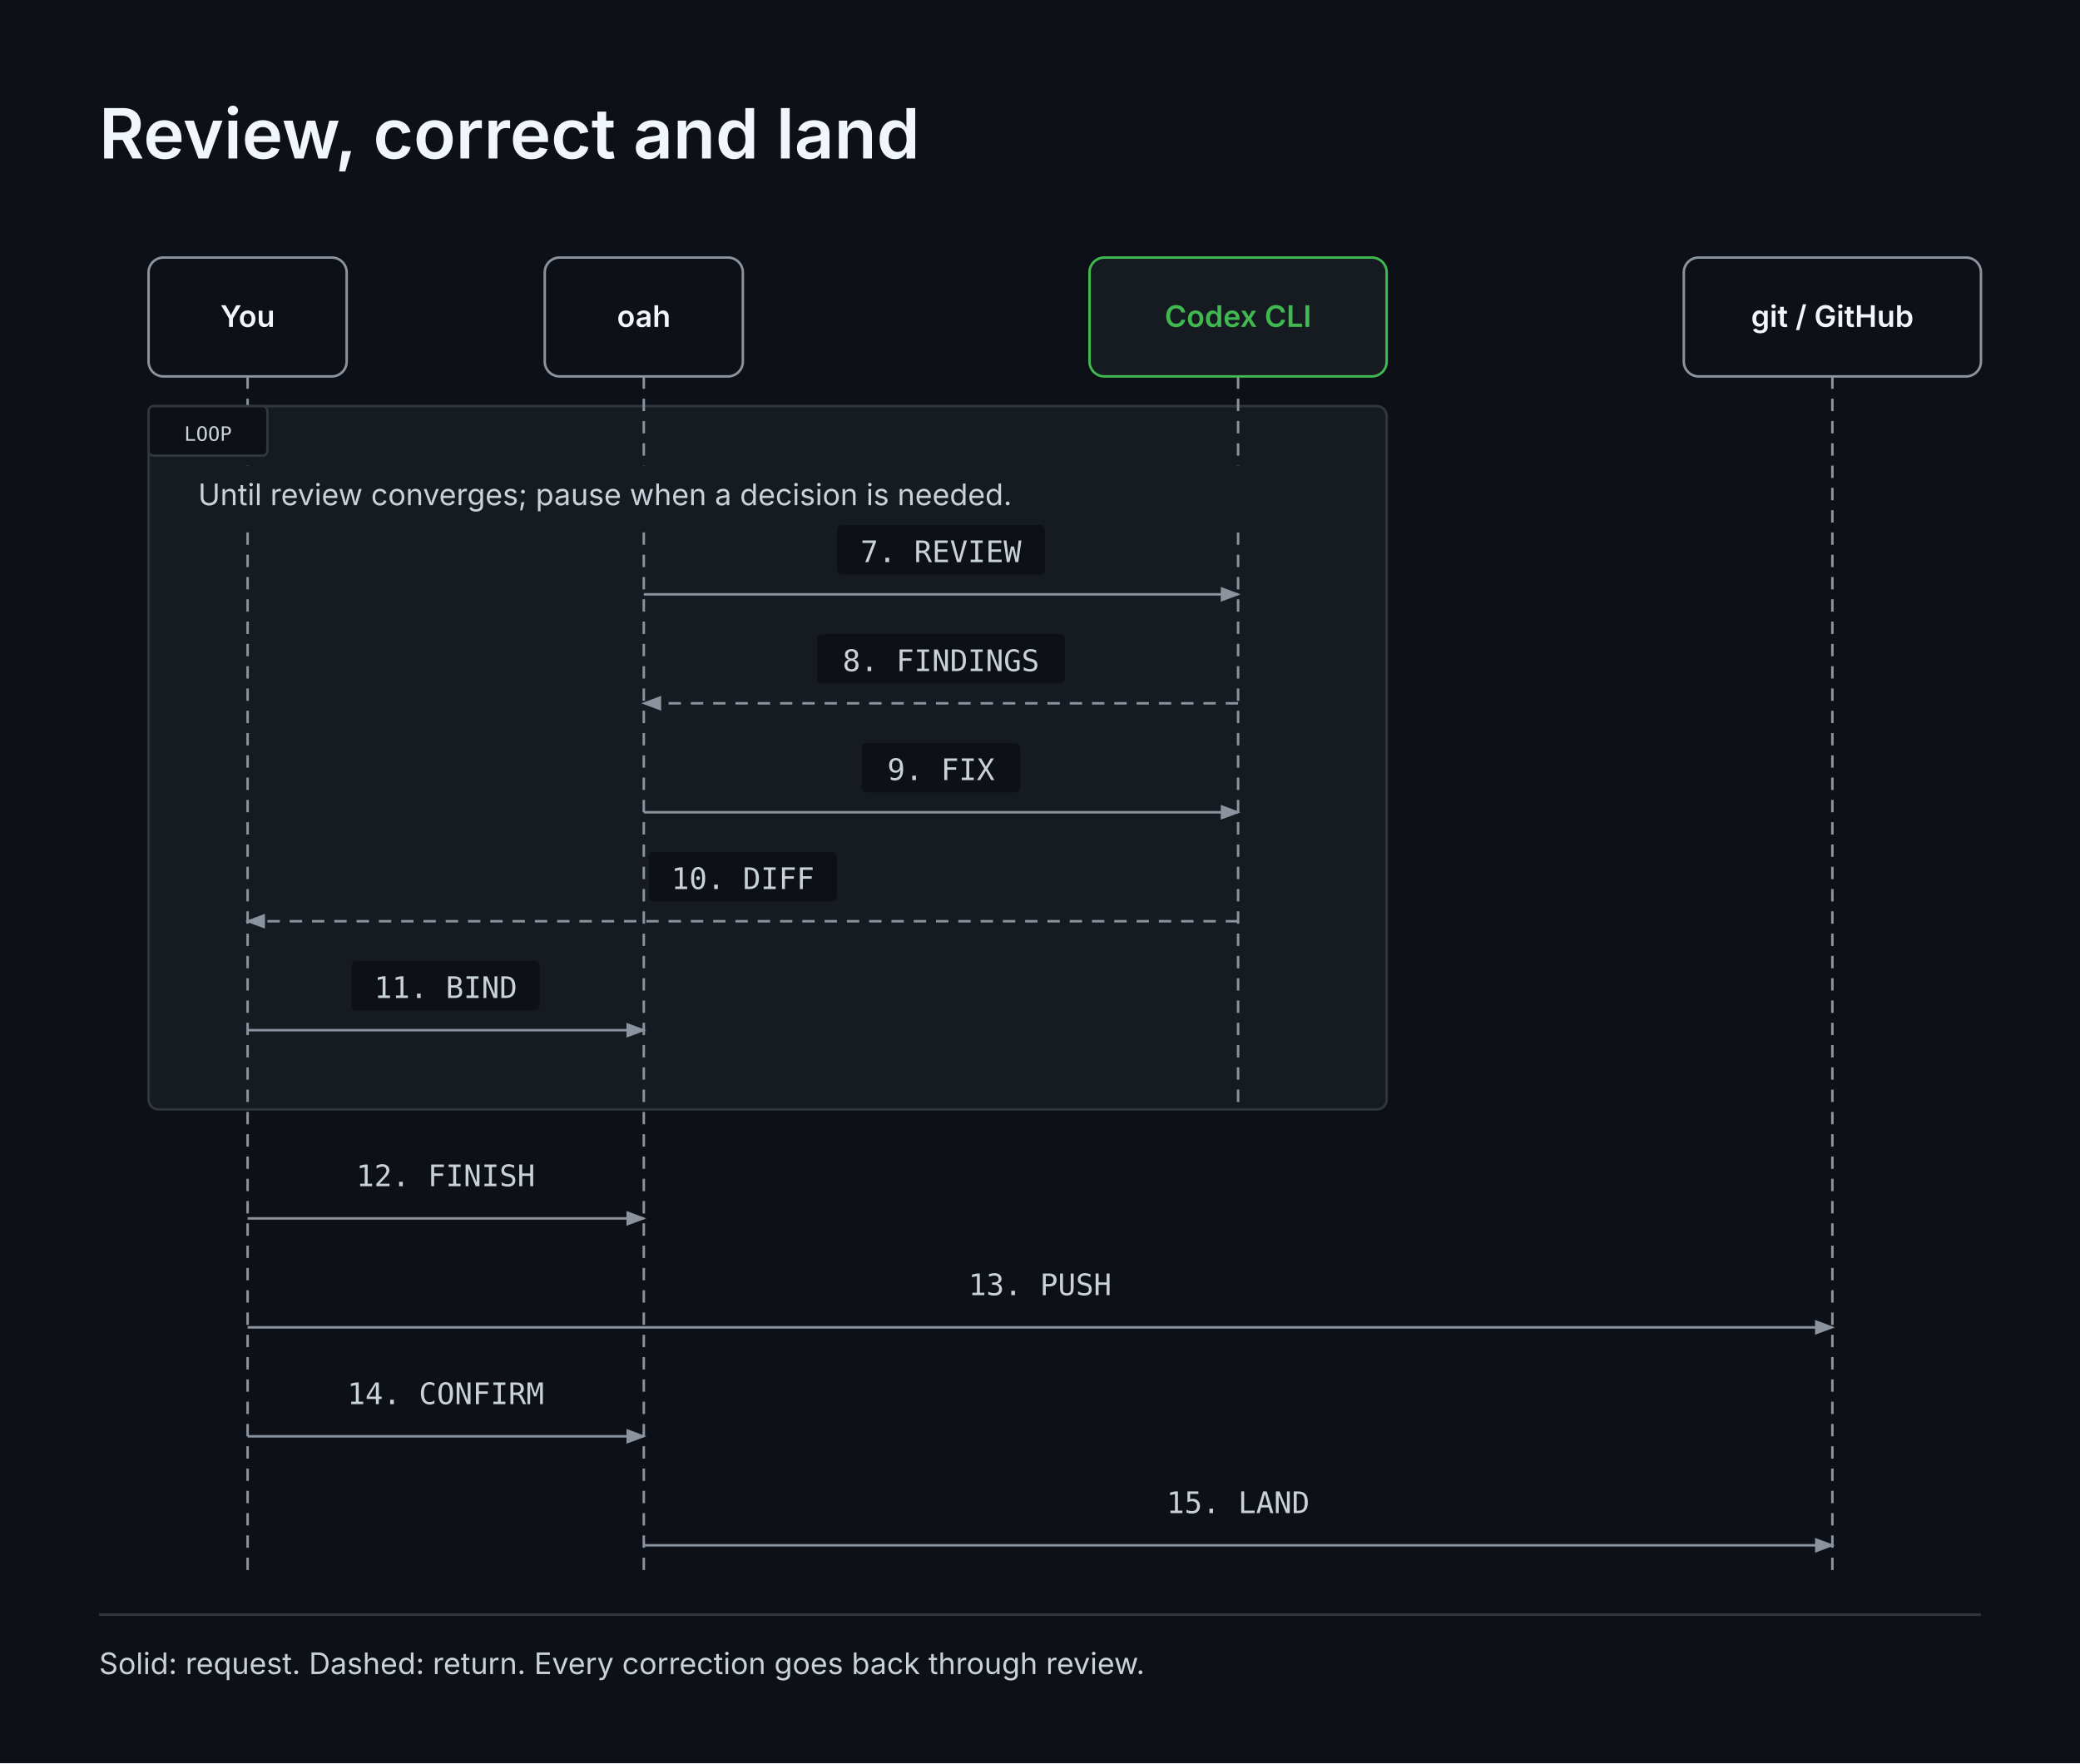
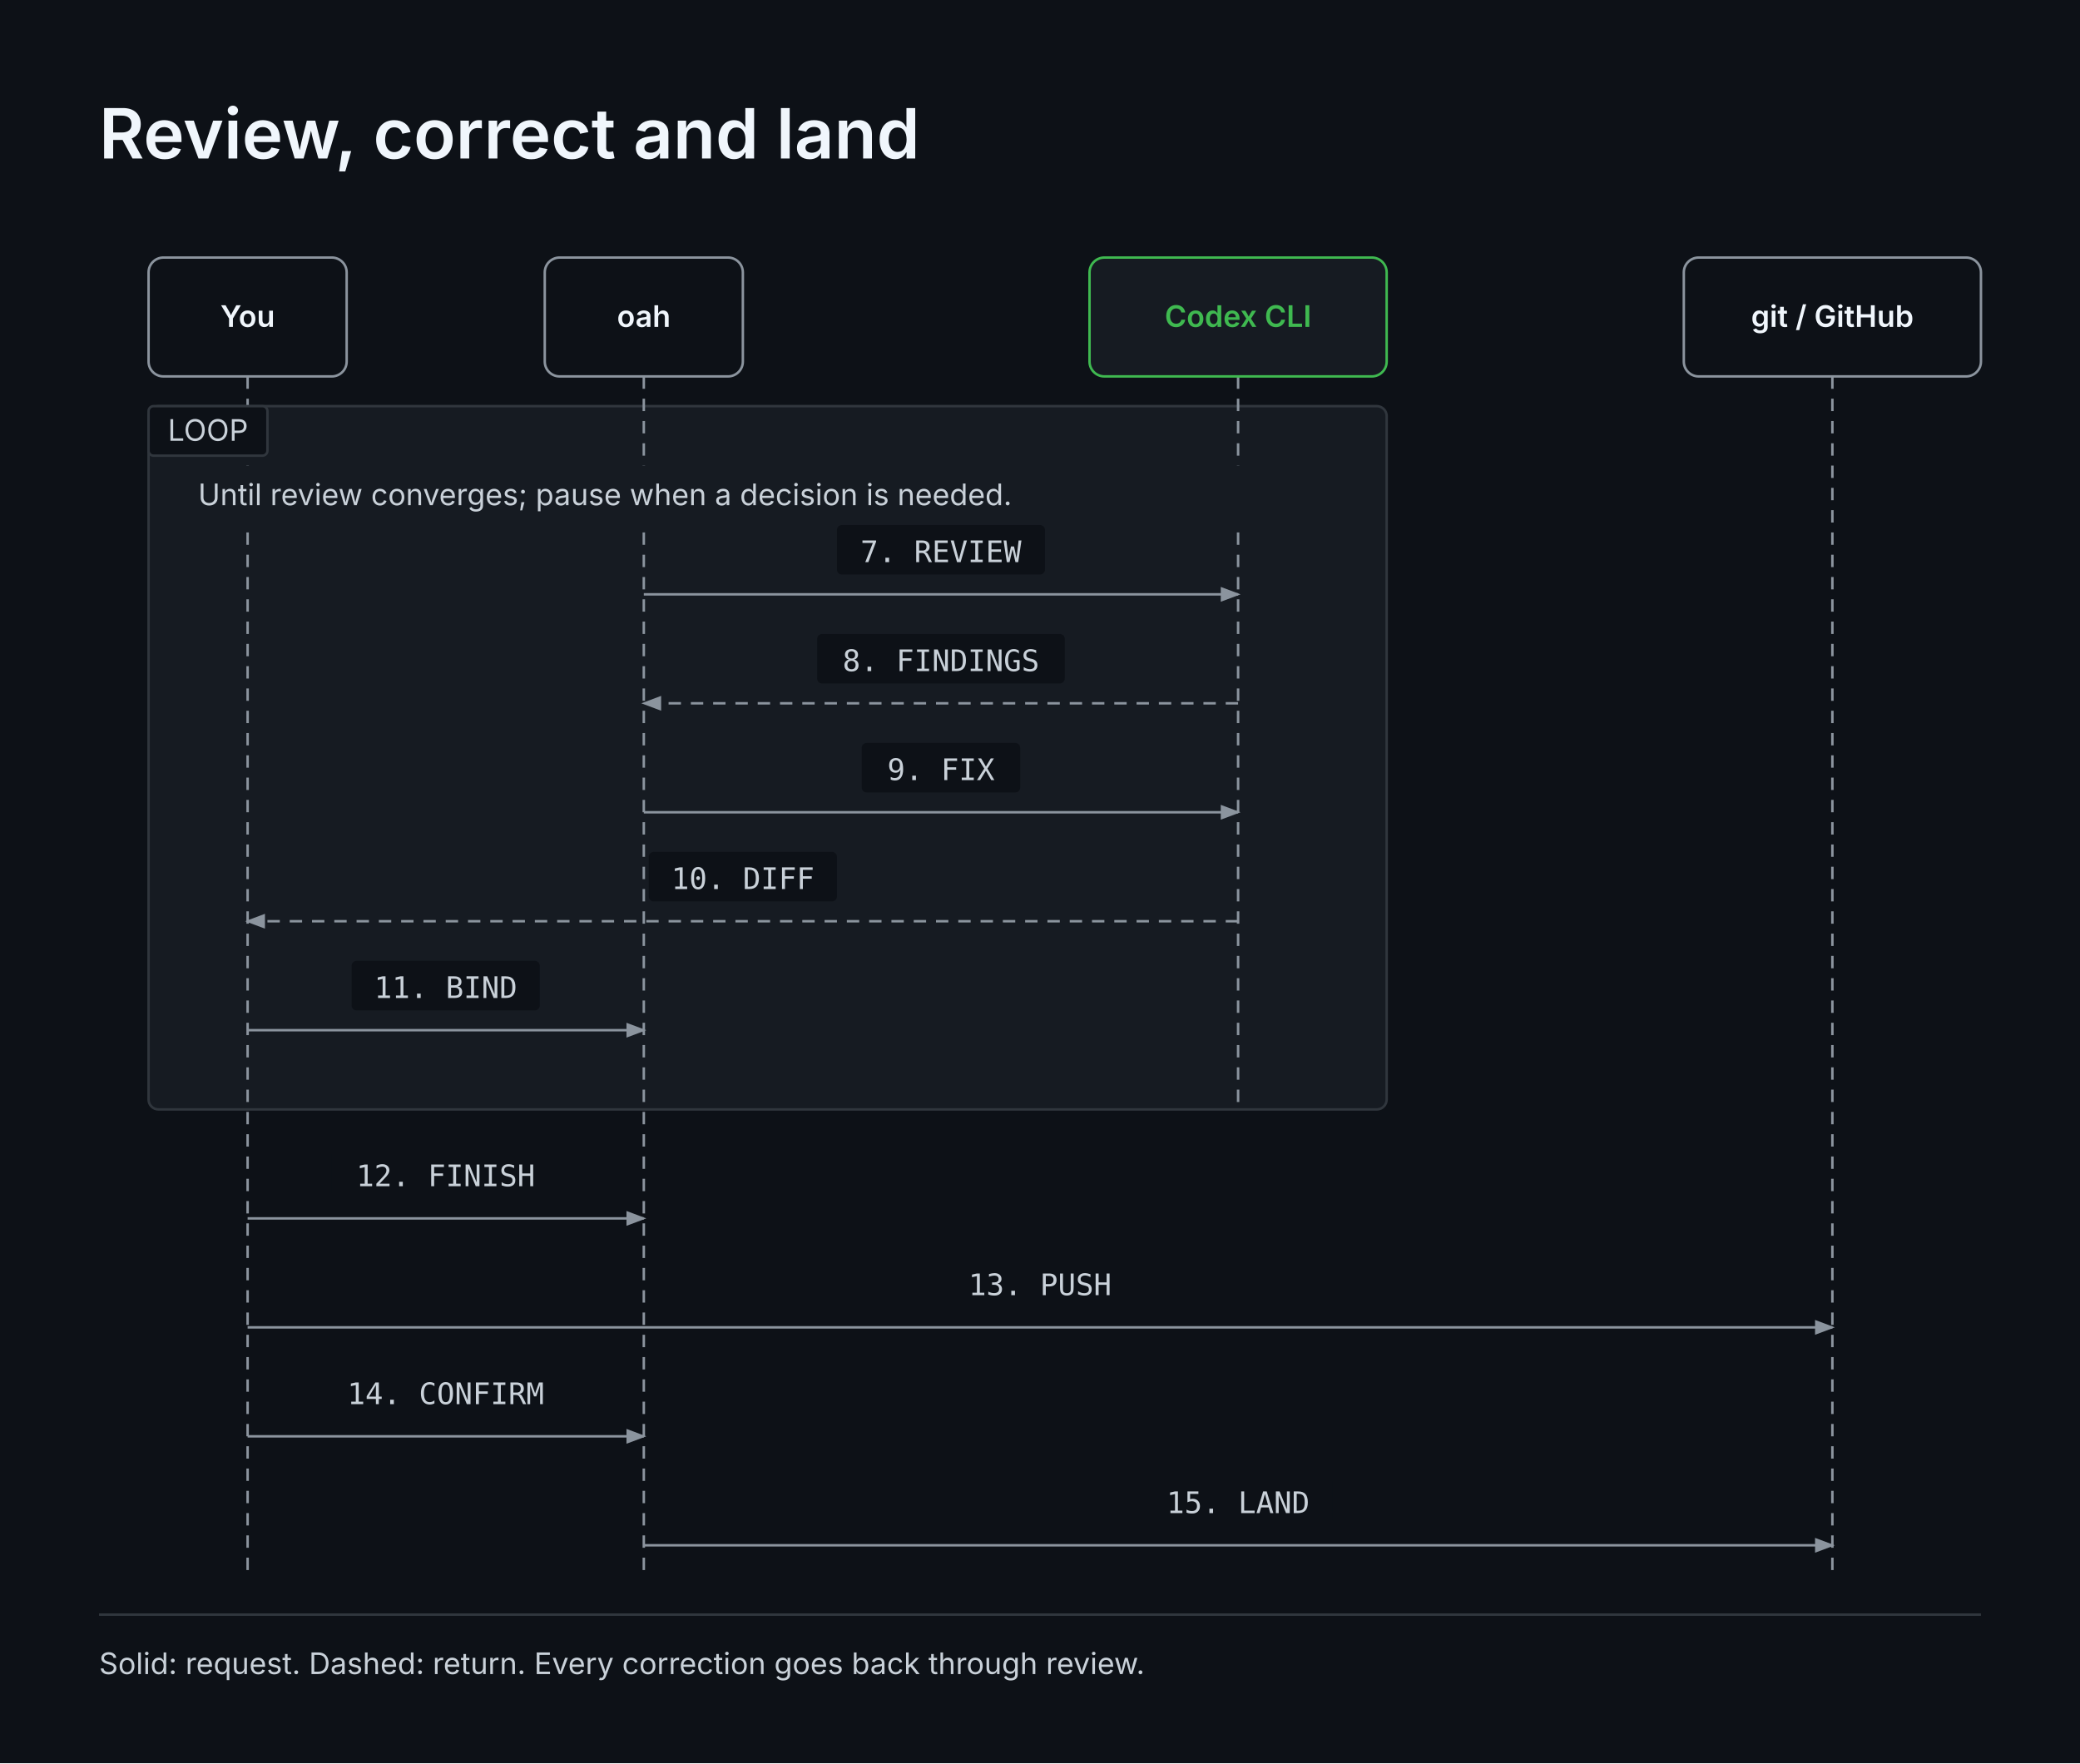
<svg xmlns="http://www.w3.org/2000/svg" viewBox="0 0 840 712" role="img" aria-labelledby="loop-review-dark-title loop-review-dark-desc" id="loop-review-dark-root">
  <defs>
    <style>#loop-review-dark-root { font-family: system-ui, -apple-system, "Segoe UI", sans-serif; color: #f0f6fc; }
      #loop-review-dark-root .diagram-container { width: 100%; overflow-x: auto; }
      #loop-review-dark-root .title { font-size: 28px; font-weight: 600; }
      #loop-review-dark-root .group { font-size: 14px; font-weight: 600; }
      #loop-review-dark-root .node { font-size: 12px; font-weight: 600; }
      #loop-review-dark-root .label { font-size: 12px; font-weight: 400; }
      #loop-review-dark-root .mono { font-family: ui-monospace, "SFMono-Regular", Consolas, monospace; font-size: 8px; }
      #loop-review-dark-root .arrow-label { font-family: ui-monospace, "SFMono-Regular", Consolas, monospace; font-size: 12px; font-weight: 400; }
      @media print {
#loop-review-dark-root .diagram-container { overflow-x: visible; }
}</style>
    <marker id="loop-review-dark-arrow" markerWidth="8" markerHeight="6" refX="7" refY="3" orient="auto">
      <polygon points="0 0, 8 3, 0 6" fill="#8b949e" />
    </marker>
    <marker id="loop-review-dark-arrow-accent" markerWidth="8" markerHeight="6" refX="7" refY="3" orient="auto">
      <polygon points="0 0, 8 3, 0 6" fill="#3fb950" />
    </marker>
    <marker id="loop-review-dark-arrow-link" markerWidth="8" markerHeight="6" refX="7" refY="3" orient="auto">
      <polygon points="0 0, 8 3, 0 6" fill="#58a6ff" />
    </marker>
  </defs>
  <rect x="0" y="0" width="840" height="712" rx="0" fill="#0d1117" />
  <text x="40" y="64" class="title" text-anchor="start" fill="#f0f6fc">Review, correct and land</text>
  <rect x="60" y="164" width="500" height="284" rx="4" fill="#161b22" stroke="#30363d" stroke-width="1" />
  <line x1="100" y1="152" x2="100" y2="636" stroke="#8b949e" stroke-width="1" stroke-dasharray="5,4" />
  <line x1="260" y1="152" x2="260" y2="636" stroke="#8b949e" stroke-width="1" stroke-dasharray="5,4" />
  <line x1="500" y1="152" x2="500" y2="448" stroke="#8b949e" stroke-width="1" stroke-dasharray="5,4" />
  <line x1="740" y1="152" x2="740" y2="636" stroke="#8b949e" stroke-width="1" stroke-dasharray="5,4" />
  <rect x="60" y="164" width="48" height="20" rx="2" fill="#0d1117" stroke="#30363d" stroke-width="1" />
-   <text x="84" y="178" class="mono" text-anchor="middle" fill="#c9d1d9">LOOP</text>
+   <text x="84" y="178" class="label" text-anchor="middle" fill="#c9d1d9">LOOP</text>
  <rect x="76" y="188" width="472" height="24" rx="2" fill="#161b22" />
  <text x="80" y="204" class="label" text-anchor="start" fill="#c9d1d9">Until review converges; pause when a decision is needed.</text>
  <line x1="260" y1="240" x2="500" y2="240" stroke="#8b949e" stroke-width="1" marker-end="url(#loop-review-dark-arrow)" />
  <rect x="338" y="212" width="84" height="20" rx="2" fill="#0d1117" />
  <text x="380.0" y="227" class="arrow-label" text-anchor="middle" fill="#c9d1d9">7. REVIEW</text>
  <line x1="500" y1="284" x2="260" y2="284" stroke="#8b949e" stroke-width="1" stroke-dasharray="5,4" marker-end="url(#loop-review-dark-arrow)" />
  <rect x="330" y="256" width="100" height="20" rx="2" fill="#0d1117" />
  <text x="380.0" y="271" class="arrow-label" text-anchor="middle" fill="#c9d1d9">8. FINDINGS</text>
  <line x1="260" y1="328" x2="500" y2="328" stroke="#8b949e" stroke-width="1" marker-end="url(#loop-review-dark-arrow)" />
  <rect x="348" y="300" width="64" height="20" rx="2" fill="#0d1117" />
  <text x="380.0" y="315" class="arrow-label" text-anchor="middle" fill="#c9d1d9">9. FIX</text>
  <line x1="500" y1="372" x2="100" y2="372" stroke="#8b949e" stroke-width="1" stroke-dasharray="5,4" marker-end="url(#loop-review-dark-arrow)" />
  <rect x="262" y="344" width="76" height="20" rx="2" fill="#0d1117" />
  <text x="300.0" y="359" class="arrow-label" text-anchor="middle" fill="#c9d1d9">10. DIFF</text>
  <line x1="100" y1="416" x2="260" y2="416" stroke="#8b949e" stroke-width="1" marker-end="url(#loop-review-dark-arrow)" />
  <rect x="142" y="388" width="76" height="20" rx="2" fill="#0d1117" />
  <text x="180.0" y="403" class="arrow-label" text-anchor="middle" fill="#c9d1d9">11. BIND</text>
  <line x1="100" y1="492" x2="260" y2="492" stroke="#8b949e" stroke-width="1" marker-end="url(#loop-review-dark-arrow)" />
  <rect x="134" y="464" width="92" height="20" rx="2" fill="#0d1117" />
  <text x="180.0" y="479" class="arrow-label" text-anchor="middle" fill="#c9d1d9">12. FINISH</text>
  <line x1="100" y1="536" x2="740" y2="536" stroke="#8b949e" stroke-width="1" marker-end="url(#loop-review-dark-arrow)" />
  <rect x="382" y="508" width="76" height="20" rx="2" fill="#0d1117" />
  <text x="420.0" y="523" class="arrow-label" text-anchor="middle" fill="#c9d1d9">13. PUSH</text>
  <line x1="100" y1="580" x2="260" y2="580" stroke="#8b949e" stroke-width="1" marker-end="url(#loop-review-dark-arrow)" />
  <rect x="130" y="552" width="100" height="20" rx="2" fill="#0d1117" />
  <text x="180.0" y="567" class="arrow-label" text-anchor="middle" fill="#c9d1d9">14. CONFIRM</text>
  <line x1="260" y1="624" x2="740" y2="624" stroke="#8b949e" stroke-width="1" marker-end="url(#loop-review-dark-arrow)" />
  <rect x="462" y="596" width="76" height="20" rx="2" fill="#0d1117" />
  <text x="500.0" y="611" class="arrow-label" text-anchor="middle" fill="#c9d1d9">15. LAND</text>
  <rect x="60" y="104" width="80" height="48" rx="6" fill="#0d1117" stroke="#8b949e" stroke-width="1" />
  <text x="100.0" y="132.0" class="node" text-anchor="middle" fill="#f0f6fc">You</text>
  <rect x="220" y="104" width="80" height="48" rx="6" fill="#0d1117" stroke="#8b949e" stroke-width="1" />
  <text x="260.0" y="132.0" class="node" text-anchor="middle" fill="#f0f6fc">oah</text>
  <rect x="440" y="104" width="120" height="48" rx="6" fill="#161b22" stroke="#3fb950" stroke-width="1" />
  <text x="500.0" y="132.0" class="node" text-anchor="middle" fill="#3fb950">Codex CLI</text>
  <rect x="680" y="104" width="120" height="48" rx="6" fill="#0d1117" stroke="#8b949e" stroke-width="1" />
  <text x="740.0" y="132.0" class="node" text-anchor="middle" fill="#f0f6fc">git / GitHub</text>
  <line x1="40" y1="652" x2="800" y2="652" stroke="#30363d" stroke-width="1" />
  <text x="40" y="676" class="label" text-anchor="start" fill="#c9d1d9">Solid: request. Dashed: return. Every correction goes back through review.</text>
</svg>
